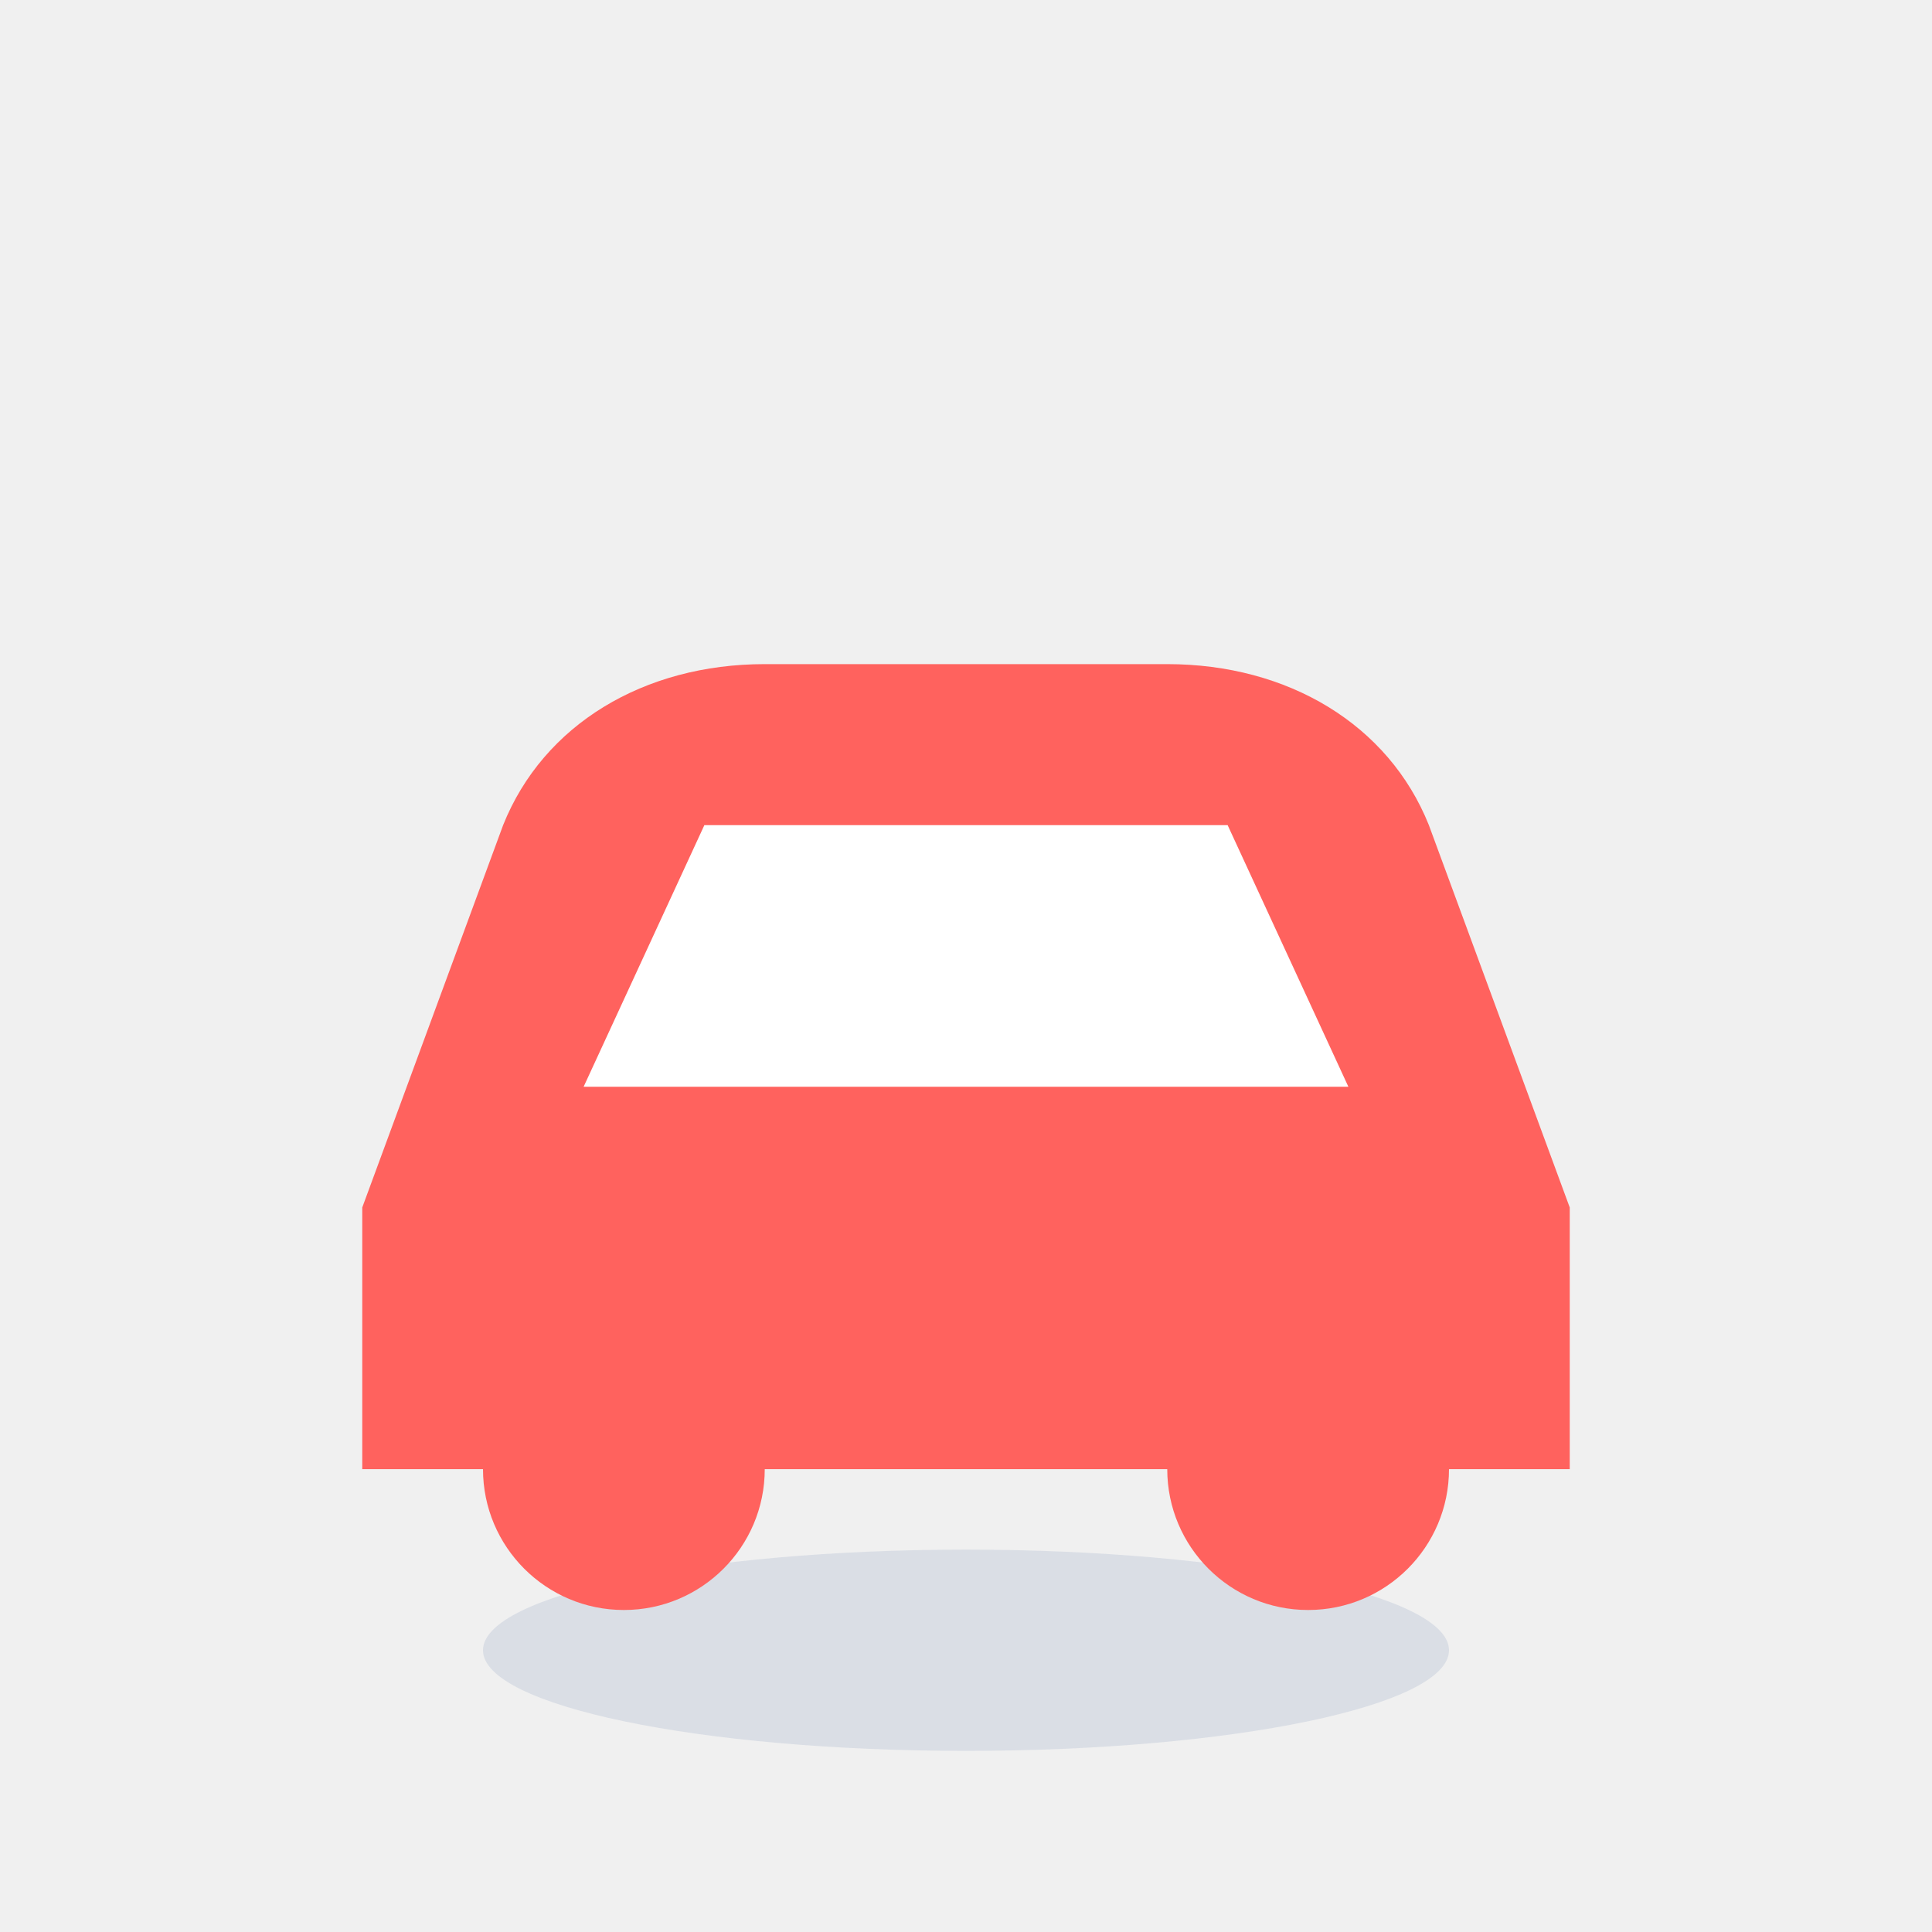
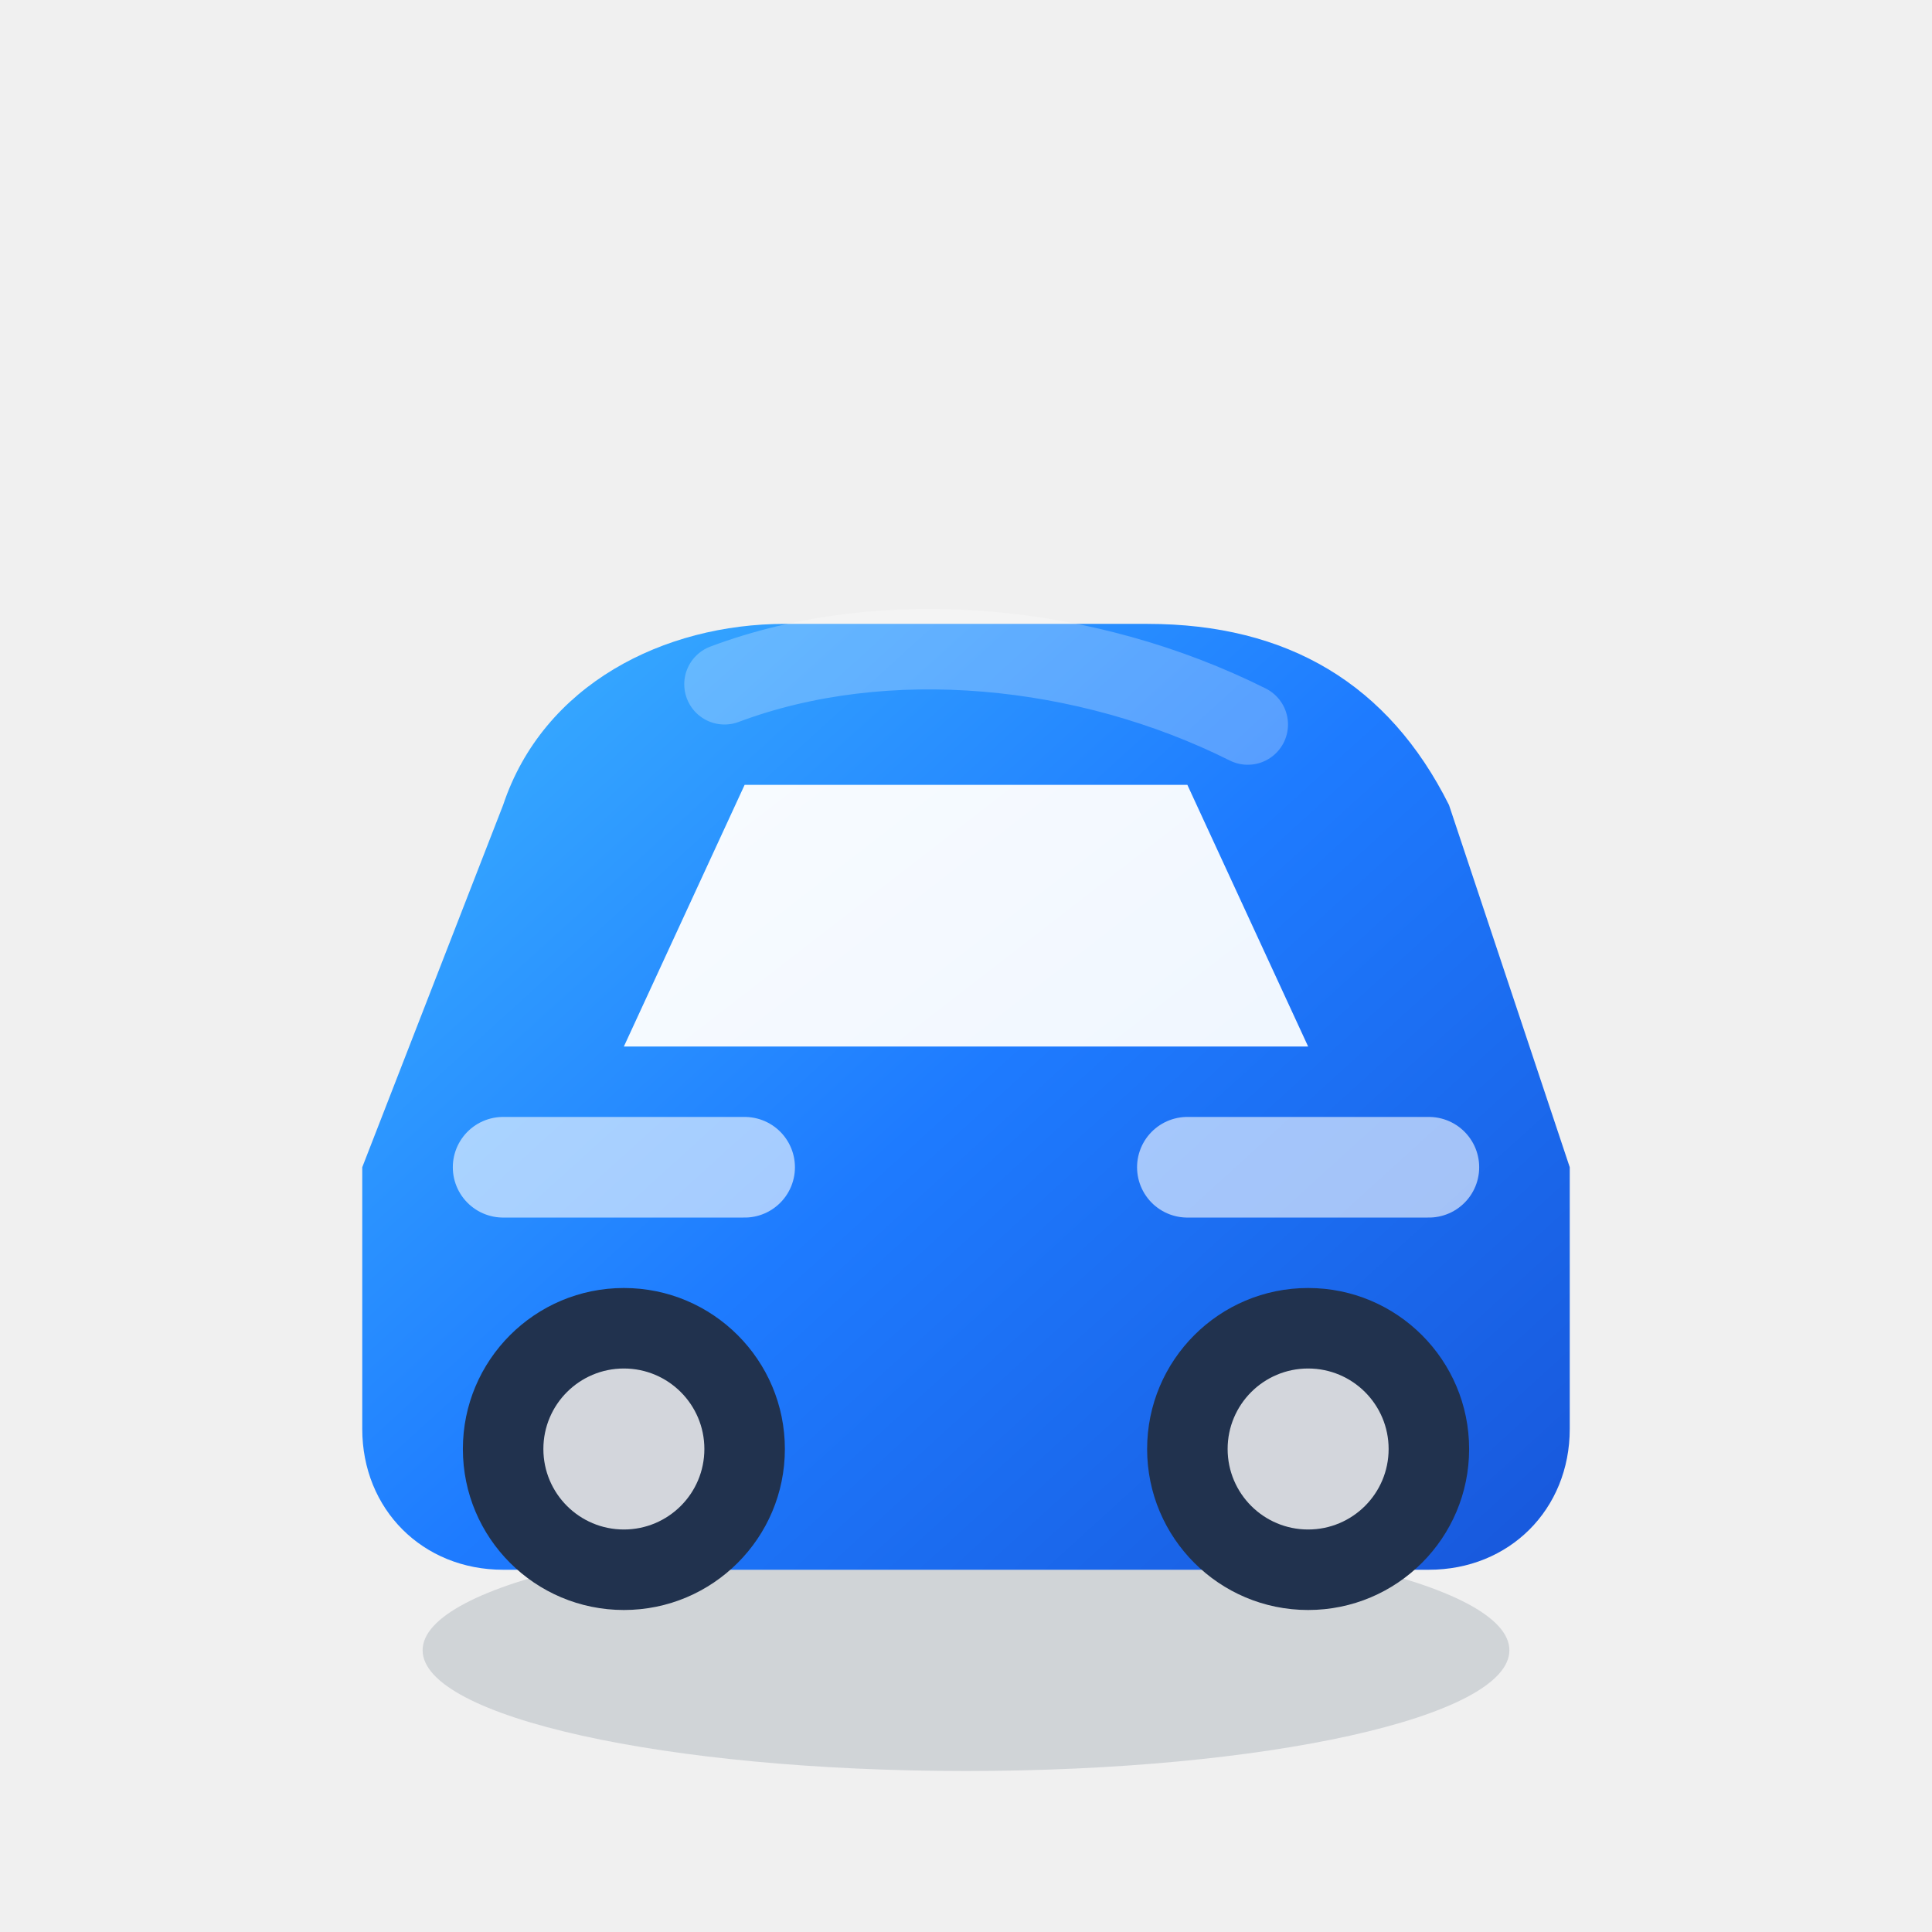
- <svg xmlns="http://www.w3.org/2000/svg" width="96" height="96" viewBox="0 0 96 96" role="img" aria-label="TapGo Ojek Mobil micro illustration">
+ <svg xmlns="http://www.w3.org/2000/svg" width="96" height="96" viewBox="0 0 96 96" fill="none" role="img" aria-label="TapGo Ojek Mobil 3D service icon">
  <defs>
-     <linearGradient id="g" x1="12" y1="8" x2="84" y2="88">
-       <stop stop-color="#FF625E" />
-       <stop offset="1" stop-color="#2D73F5" />
+     <linearGradient id="blue" x1="18" y1="16" x2="78" y2="82" gradientUnits="userSpaceOnUse">
+       <stop stop-color="#45C5FF" />
+       <stop offset="0.54" stop-color="#1E7BFF" />
+       <stop offset="1" stop-color="#1754D8" />
+     </linearGradient>
+     <linearGradient id="cyan" x1="18" y1="16" x2="78" y2="82" gradientUnits="userSpaceOnUse">
+       <stop stop-color="#5BE7DE" />
+       <stop offset="1" stop-color="#0FA6B6" />
+     </linearGradient>
+     <linearGradient id="green" x1="18" y1="16" x2="78" y2="82" gradientUnits="userSpaceOnUse">
+       <stop stop-color="#72E6A4" />
+       <stop offset="1" stop-color="#16A66A" />
+     </linearGradient>
+     <linearGradient id="orange" x1="18" y1="16" x2="78" y2="82" gradientUnits="userSpaceOnUse">
+       <stop stop-color="#FFD15D" />
+       <stop offset="0.5" stop-color="#FF8A2A" />
+       <stop offset="1" stop-color="#F05A24" />
+     </linearGradient>
+     <linearGradient id="gold" x1="18" y1="16" x2="78" y2="82" gradientUnits="userSpaceOnUse">
+       <stop stop-color="#FFE58A" />
+       <stop offset="0.56" stop-color="#FFBE25" />
+       <stop offset="1" stop-color="#D88A06" />
+     </linearGradient>
+     <linearGradient id="purple" x1="18" y1="16" x2="78" y2="82" gradientUnits="userSpaceOnUse">
+       <stop stop-color="#C8B5FF" />
+       <stop offset="1" stop-color="#6D55F2" />
+     </linearGradient>
+     <linearGradient id="red" x1="18" y1="16" x2="78" y2="82" gradientUnits="userSpaceOnUse">
+       <stop stop-color="#FF9D8D" />
+       <stop offset="1" stop-color="#EC3F54" />
+     </linearGradient>
+     <linearGradient id="slate" x1="18" y1="16" x2="78" y2="82" gradientUnits="userSpaceOnUse">
+       <stop stop-color="#A8B8CC" />
+       <stop offset="1" stop-color="#27435E" />
+     </linearGradient>
+     <linearGradient id="white" x1="24" y1="14" x2="72" y2="76" gradientUnits="userSpaceOnUse">
+       <stop stop-color="#FFFFFF" />
+       <stop offset="1" stop-color="#E9F3FF" />
    </linearGradient>
  </defs>
-   <ellipse cx="48" cy="82" rx="24" ry="5" fill="#123A85" opacity="0.10" />
-   <path d="M18 60l7-19c2-5 7-8 13-8h20c6 0 11 3 13 8l7 19v13H18Z" fill="url(#g)" />
-   <path d="M29 54h38l-6-13H35Z" fill="#FFFFFF" />
-   <circle cx="31" cy="73" r="7" fill="#FF625E" />
-   <circle cx="65" cy="73" r="7" fill="#FF625E" />
+   <ellipse cx="48" cy="82" rx="27" ry="6" fill="#07213D" opacity="0.14" />
+   <path d="M18 58l7-18c2-6 8-9 14-9h18c7 0 12 3 15 9l6 18v13c0 4-3 7-7 7H25c-4 0-7-3-7-7Z" fill="url(#blue)" />
+   <path d="M31 52h34l-6-13H37Z" fill="url(#white)" />
+   <circle cx="31" cy="72" r="8" fill="#21324E" />
+   <circle cx="65" cy="72" r="8" fill="#21324E" />
+   <circle cx="31" cy="72" r="4" fill="#FFFFFF" opacity="0.8" />
+   <circle cx="65" cy="72" r="4" fill="#FFFFFF" opacity="0.8" />
+   <path d="M25 58h12M59 58h12" stroke="#FFFFFF" stroke-width="5" stroke-linecap="round" opacity="0.6" />
+   <path d="M36 34c8-3 18-2 26 2" stroke="#FFFFFF" stroke-width="4" stroke-linecap="round" opacity="0.25" />
</svg>
